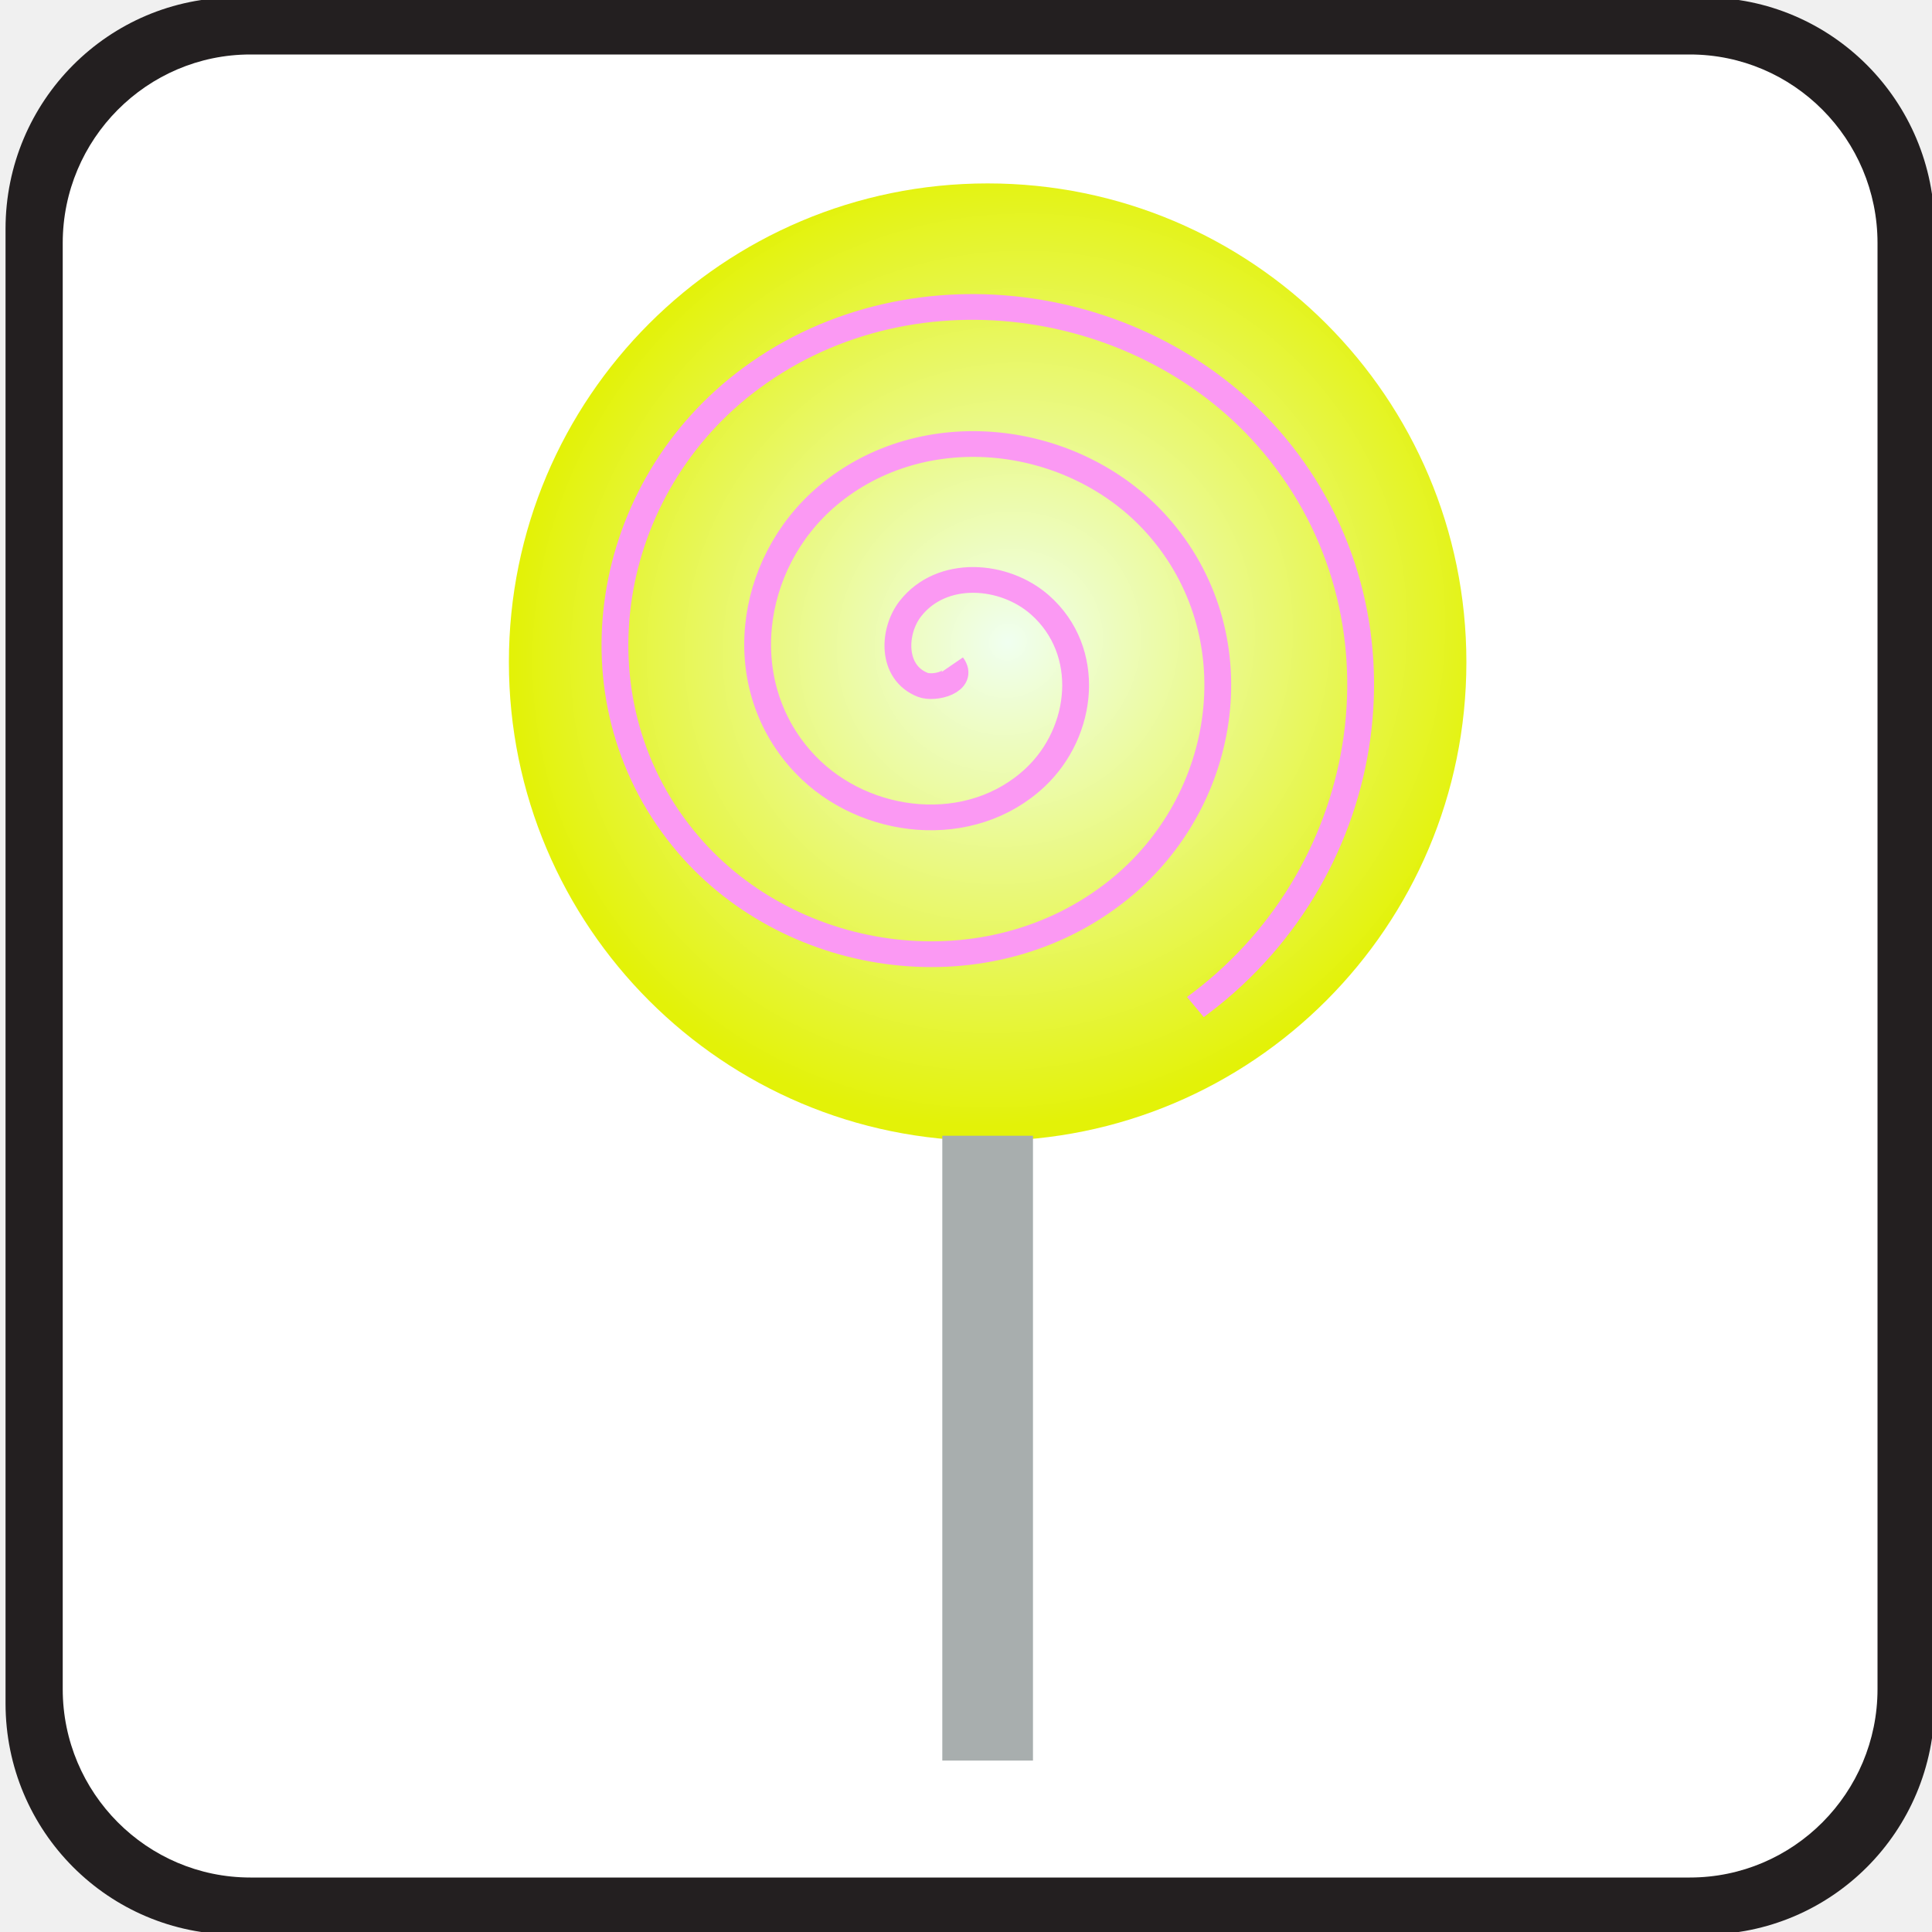
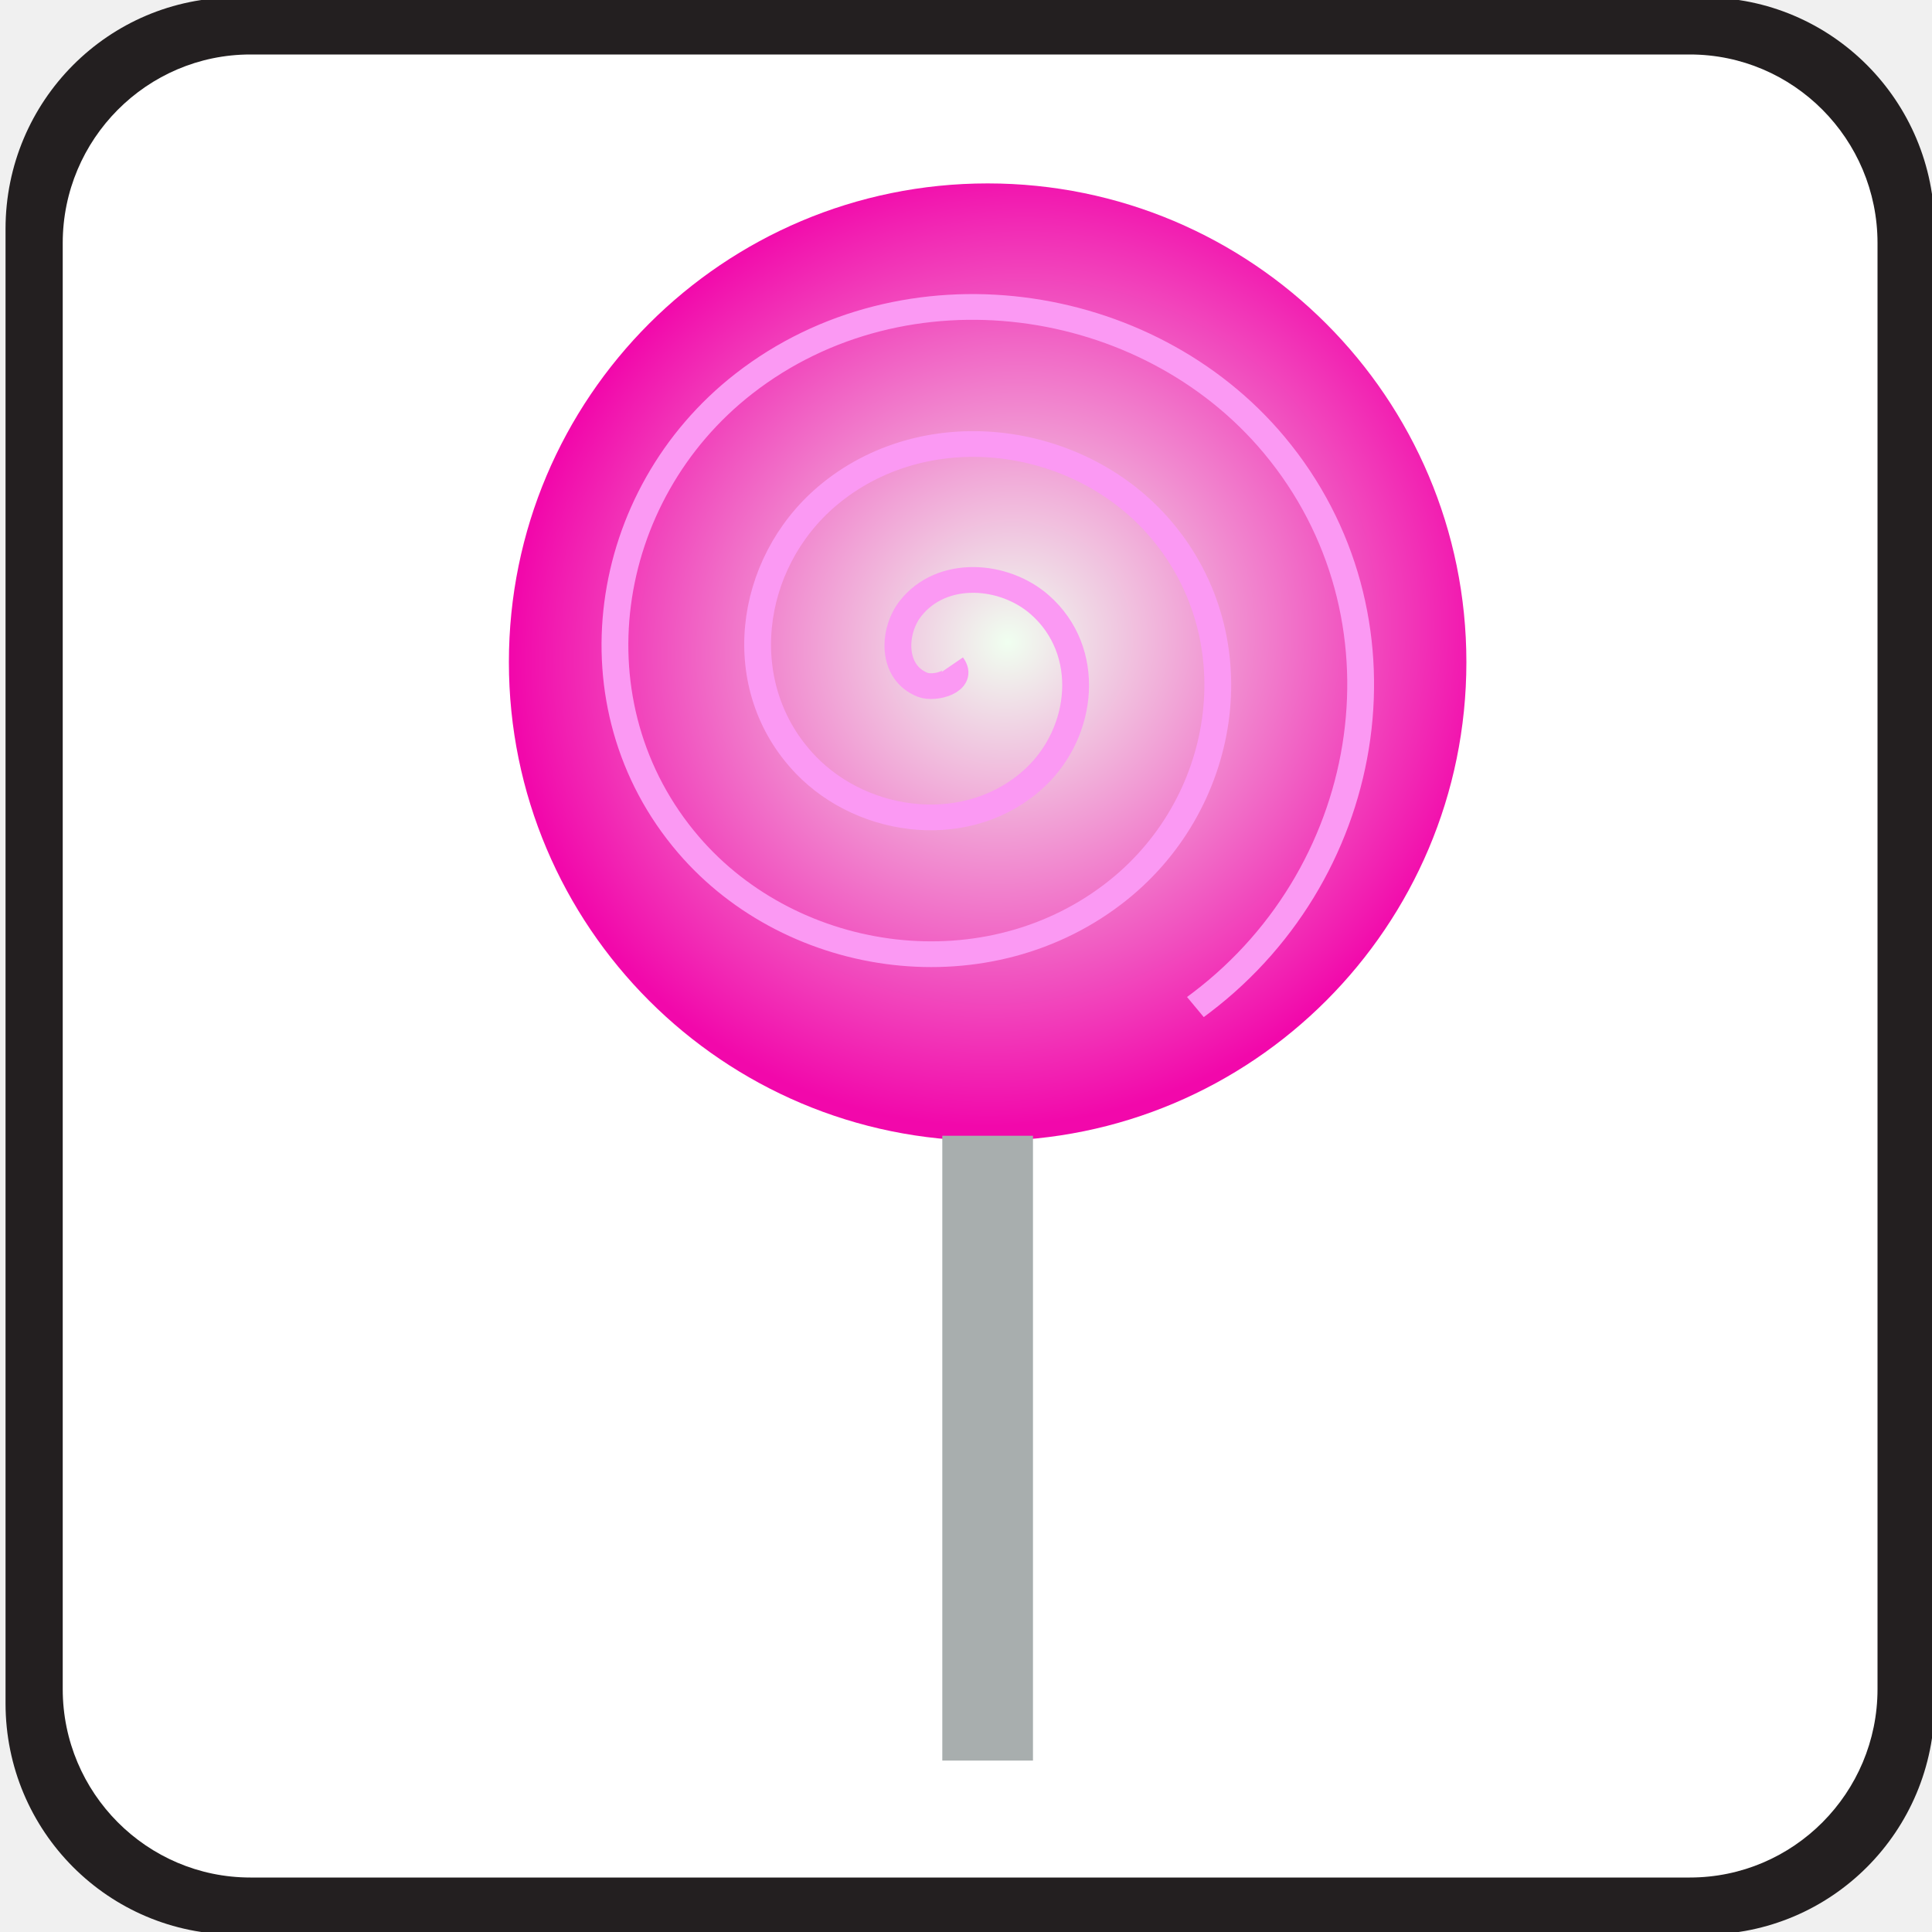
<svg xmlns="http://www.w3.org/2000/svg" xmlns:xlink="http://www.w3.org/1999/xlink" version="1.1" id="Layer_1" x="0px" y="0px" width="12" height="12" viewBox="0 0 15 15" style="enable-background:new 0 0 15 15;" xml:space="preserve">
  <defs id="defs7">
    <linearGradient id="linearGradient47">
      <stop style="stop-color:#f0fff0;stop-opacity:1" offset="0" id="stop43" />
-       <stop style="stop-color:#e3f208;stop-opacity:1" offset="1" id="stop45" />
+       <stop style="stop-color:#f208ab;stop-opacity:1" offset="1" id="stop45" />
    </linearGradient>
    <clipPath clipPathUnits="userSpaceOnUse" id="clipPath869">
      <g style="fill:#000000;fill-opacity:1;stroke-width:0.126;stroke-miterlimit:4;stroke-dasharray:none" id="use871">
        <rect style="fill:#000000;fill-opacity:1;stroke:#ffffff;stroke-width:0.126;stroke-miterlimit:4;stroke-dasharray:none;stroke-opacity:1" id="rect898" width="7.042" height="11.62" x="6.455" y="2.128" />
      </g>
    </clipPath>
    <clipPath clipPathUnits="userSpaceOnUse" id="clipPath882">
      <g id="use884">
        <g style="fill:#000000;fill-opacity:1;stroke-width:0.126;stroke-miterlimit:4;stroke-dasharray:none" transform="matrix(0.9555556,0,0,1.023569,0.5999038,-0.05015844)" clip-path="url(#clipPath869)" id="g894">
          <g style="fill:#000000;fill-opacity:1;stroke-width:0.126;stroke-miterlimit:4;stroke-dasharray:none" id="g892">
            <rect style="fill:#000000;fill-opacity:1;stroke:#ffffff;stroke-width:0.126;stroke-miterlimit:4;stroke-dasharray:none;stroke-opacity:1" id="rect890" width="7.042" height="11.62" x="6.455" y="2.128" />
          </g>
        </g>
      </g>
    </clipPath>
    <radialGradient xlink:href="#linearGradient47" id="radialGradient875" gradientUnits="userSpaceOnUse" gradientTransform="matrix(-0.8842105,0.5578947,-0.5336142,-0.845728,17.40328,4.834072)" cx="7.825" cy="4.984" fx="7.825" fy="4.984" r="3.717" />
  </defs>
  <path style="fill:#231f20;stroke-width:0.121" d="m 13.231,15.02 c 0.989,0 1.789,-0.802 1.789,-1.795 V 1.777 c 0,-0.993 -0.8,-1.797 -1.789,-1.797 H 1.832 c -0.989,0 -1.789,0.804 -1.789,1.797 V 13.225 c 0,0.993 0.8,1.795 1.789,1.795 H 13.231 Z" id="path2-3" />
  <path style="fill:#ffffff;stroke-width:0.119" d="m 1.944,0.423 c -0.803,0 -1.457,0.657 -1.457,1.464 V 13.114 c 0,0.807 0.654,1.463 1.457,1.463 h 11.176 c 0.804,0 1.457,-0.656 1.457,-1.463 V 1.887 c 10e-7,-0.807 -0.653,-1.464 -1.457,-1.464 H 1.943 Z" id="path4" />
  <circle id="path33" cx="7.668" cy="5.141" r="3.717" style="stroke-width:1.25;fill-opacity:1;fill:url(#radialGradient875)" />
  <path style="fill:none;fill-rule:evenodd;stroke:#000000;stroke-width:0;stroke-miterlimit:4;stroke-dasharray:none" id="path879" d="M 7.786,5.062 C 7.845,5.176 7.661,5.198 7.597,5.16 7.421,5.058 7.468,4.807 7.59,4.684 7.809,4.465 8.171,4.547 8.353,4.769 8.621,5.096 8.501,5.58 8.177,5.819 7.745,6.137 7.134,5.977 6.84,5.552 6.47,5.016 6.671,4.276 7.199,3.928 7.839,3.506 8.707,3.747 9.109,4.378 9.584,5.121 9.302,6.119 8.568,6.575 7.722,7.102 6.594,6.779 6.084,5.943 5.504,4.993 5.869,3.735 6.808,3.171 7.861,2.539 9.248,2.945 9.866,3.987 10.551,5.143 10.104,6.661 8.959,7.332" />
  <path style="fill:none;fill-rule:evenodd;stroke:#fb99f3;stroke-width:0.25;stroke-miterlimit:4;stroke-dasharray:none;stroke-opacity:1" id="path883" d="M 7.277,4.828 C 7.394,4.992 7.113,5.066 7.004,5.022 6.708,4.901 6.725,4.499 6.889,4.281 7.182,3.892 7.764,3.939 8.097,4.245 8.586,4.695 8.506,5.477 8.054,5.921 7.451,6.512 6.463,6.397 5.911,5.798 5.217,5.044 5.366,3.848 6.112,3.188 7.017,2.39 8.423,2.574 9.19,3.469 10.093,4.523 9.873,6.141 8.83,7.014 7.626,8.022 5.798,7.766 4.818,6.575 3.705,5.222 3.997,3.181 5.336,2.095 6.838,0.877 9.091,1.205 10.283,2.692 c 1.323,1.652 0.96,4.116 -0.676,5.414 -0.02,0.016 -0.04,0.031 -0.06,0.047" transform="matrix(0.8323388,0,0,0.798968,1.334664,1.30472)" />
  <rect style="fill:#a8aeae;fill-opacity:1;stroke:#c6fb99;stroke-width:0;stroke-miterlimit:4;stroke-dasharray:none;stroke-opacity:1" id="rect889" width="0.704" height="4.851" x="7.316" y="8.818" />
</svg>
